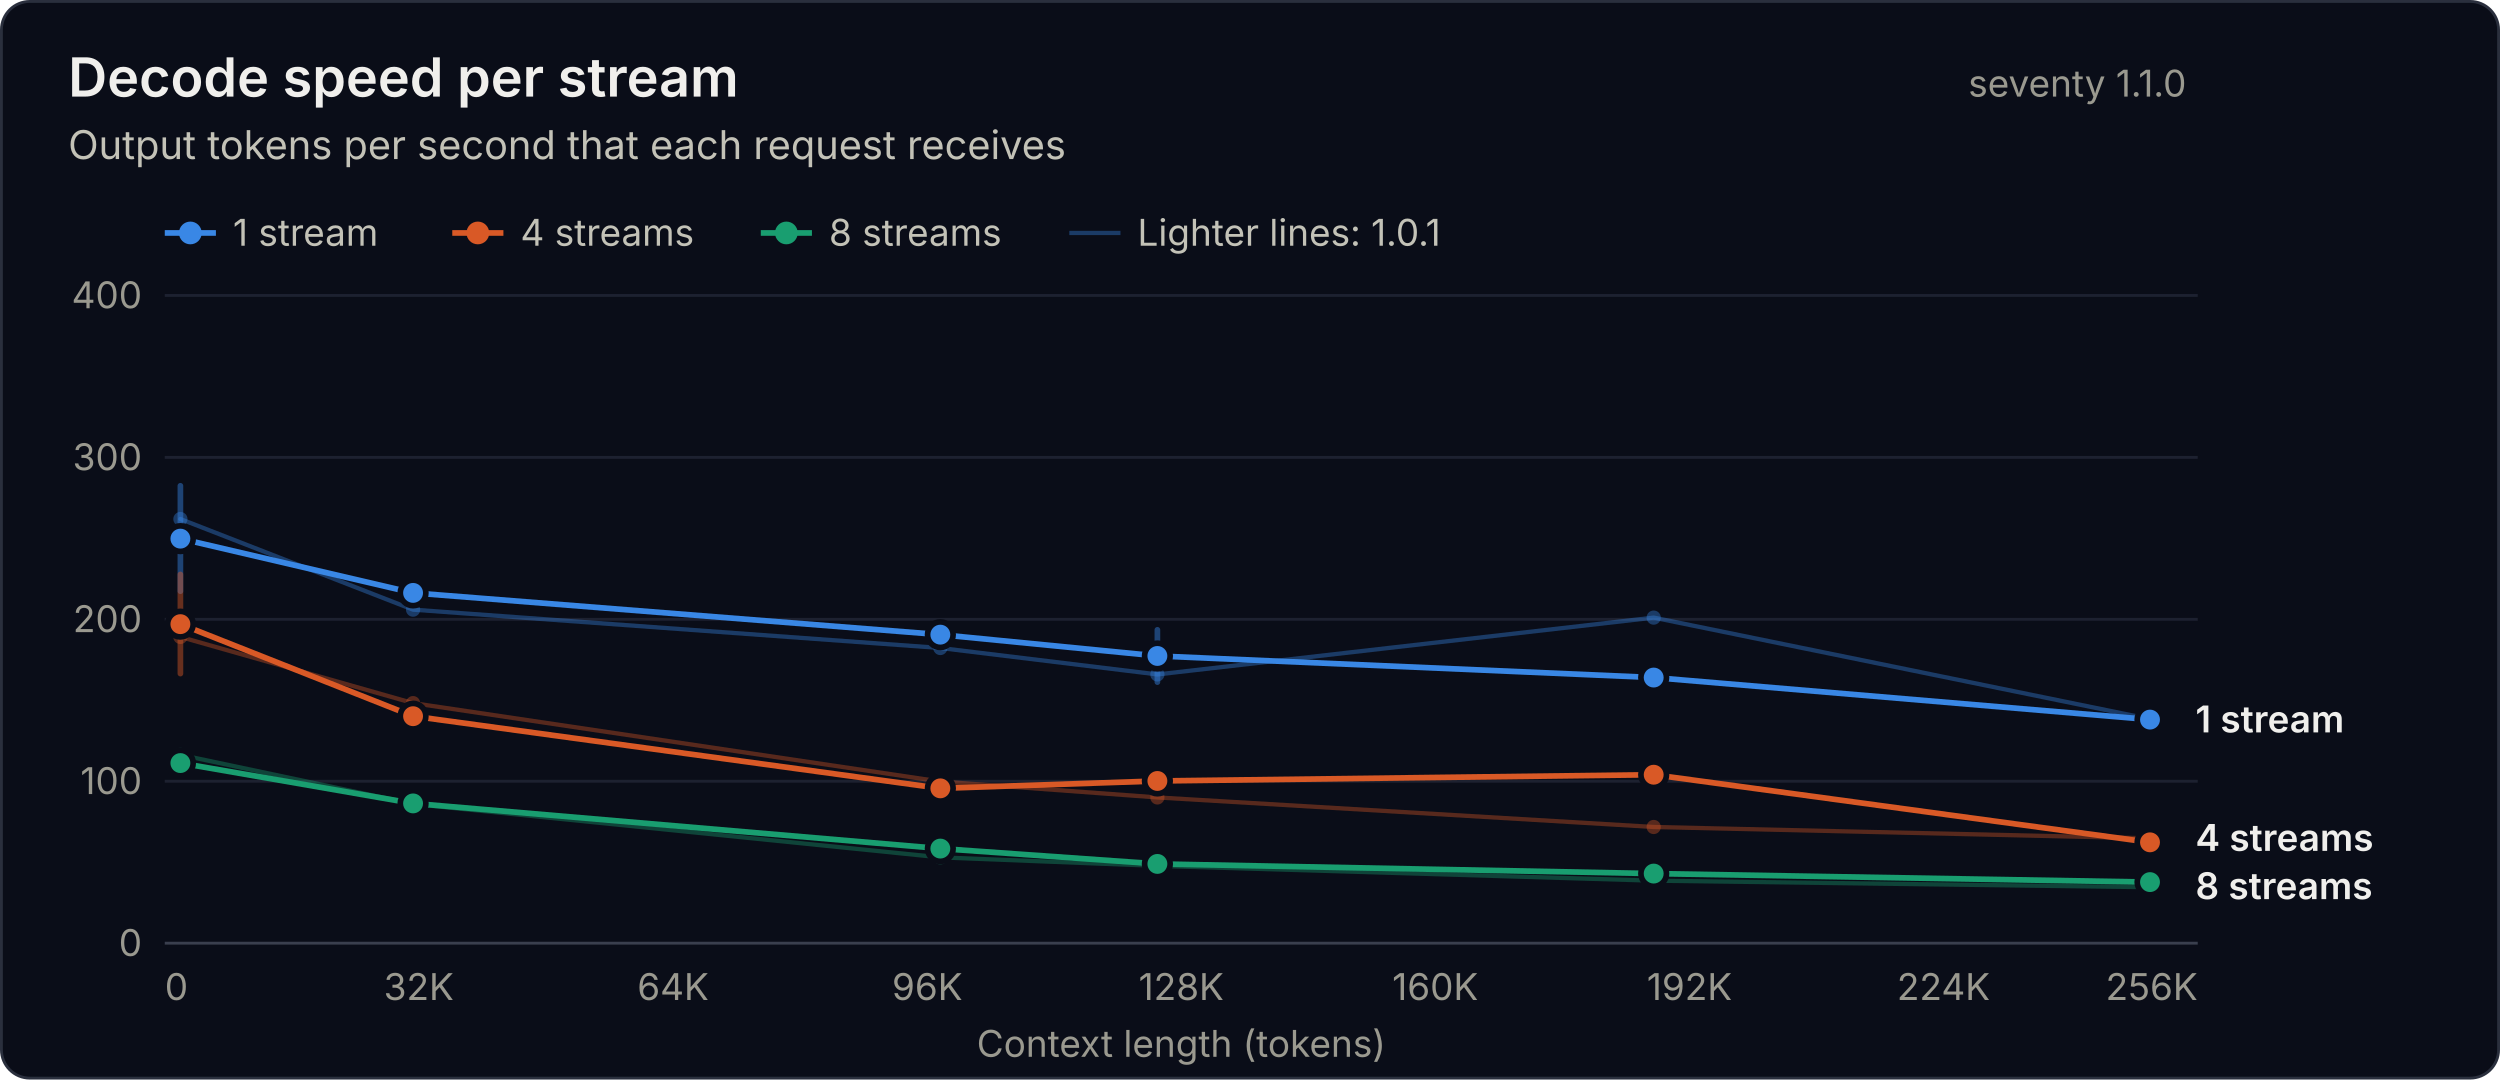
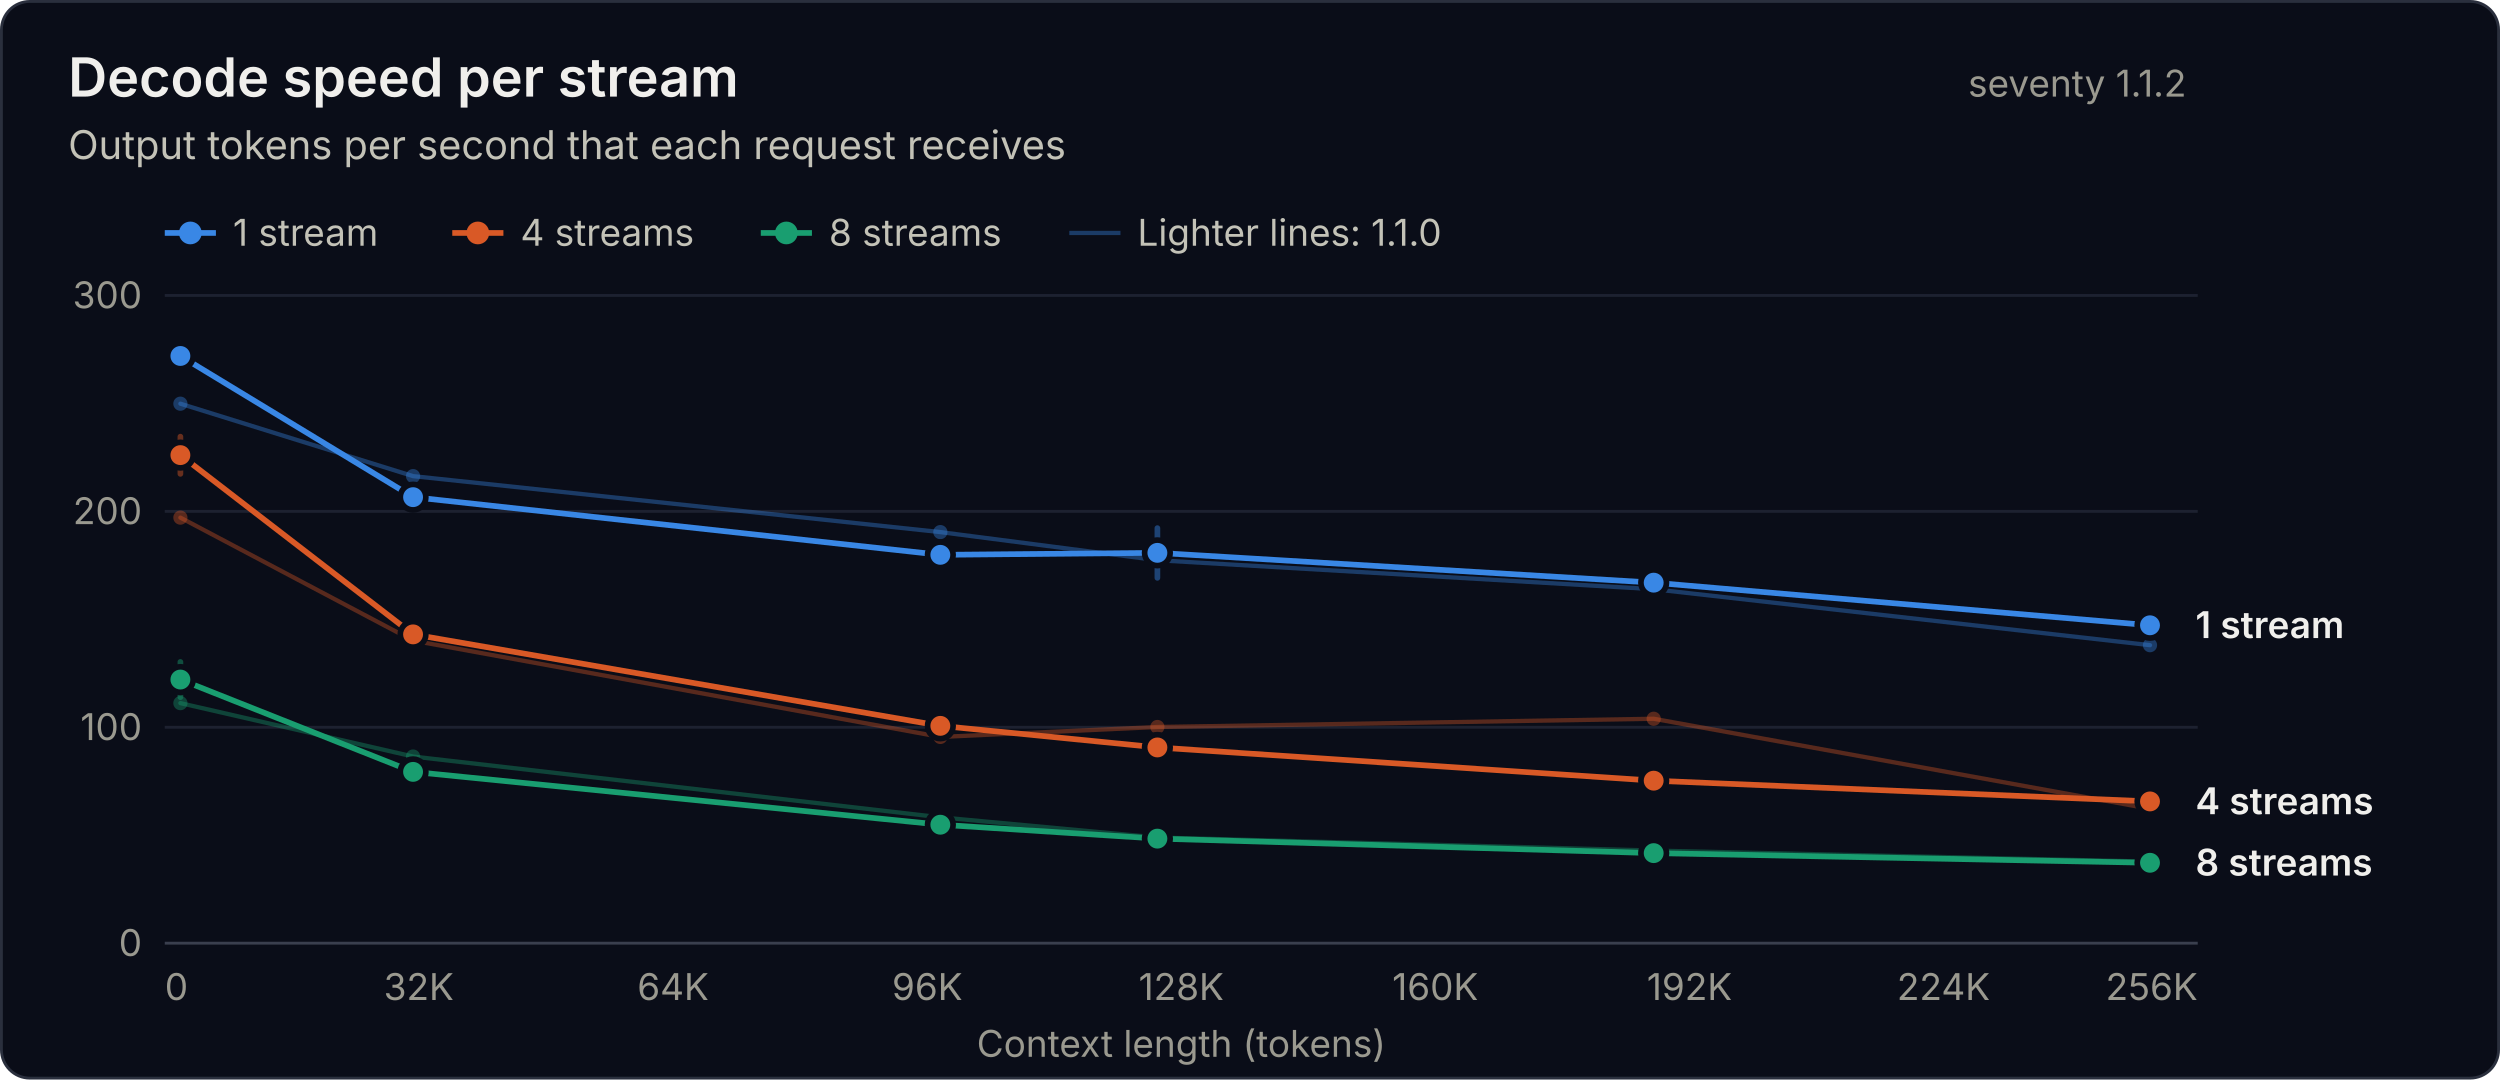
<svg xmlns="http://www.w3.org/2000/svg" viewBox="0 0 880 380" width="880" height="380" font-family="Inter, system-ui, -apple-system, 'Segoe UI', Helvetica, Arial, sans-serif" role="img" aria-label="Decode speed per stream">
  <rect x="0.5" y="0.5" width="879" height="379" rx="10" fill="#0a0d18" stroke="#2a2f3d" />
  <text x="24.0" y="34.0" font-size="19" font-weight="600" fill="#f0efec" text-anchor="start">Decode speed per stream</text>
  <text x="24.0" y="56.0" font-size="14" font-weight="400" fill="#c3c2b7" text-anchor="start">Output tokens per second that each request receives</text>
-   <text x="769.6" y="34.0" font-size="13" font-weight="400" fill="#9a998f" text-anchor="end">seventy 1.1.0</text>
+   <text x="769.6" y="34.0" font-size="13" font-weight="400" fill="#9a998f" text-anchor="end">seventy 1.1.2</text>
  <line x1="58" x2="773.6" y1="332.0" y2="332.0" stroke="#3a3f4e" stroke-width="1" />
  <text x="50.0" y="336.5" font-size="13" font-weight="400" fill="#9a998f" text-anchor="end">0</text>
-   <line x1="58" x2="773.6" y1="275.0" y2="275.0" stroke="#1d2130" stroke-width="1" />
-   <text x="50.0" y="279.5" font-size="13" font-weight="400" fill="#9a998f" text-anchor="end">100</text>
-   <line x1="58" x2="773.6" y1="218.0" y2="218.0" stroke="#1d2130" stroke-width="1" />
-   <text x="50.0" y="222.5" font-size="13" font-weight="400" fill="#9a998f" text-anchor="end">200</text>
-   <line x1="58" x2="773.6" y1="161.0" y2="161.0" stroke="#1d2130" stroke-width="1" />
-   <text x="50.0" y="165.5" font-size="13" font-weight="400" fill="#9a998f" text-anchor="end">300</text>
+   <line x1="58" x2="773.6" y1="256.0" y2="256.0" stroke="#1d2130" stroke-width="1" />
+   <text x="50.0" y="260.5" font-size="13" font-weight="400" fill="#9a998f" text-anchor="end">100</text>
+   <line x1="58" x2="773.6" y1="180.0" y2="180.0" stroke="#1d2130" stroke-width="1" />
+   <text x="50.0" y="184.5" font-size="13" font-weight="400" fill="#9a998f" text-anchor="end">200</text>
  <line x1="58" x2="773.6" y1="104.0" y2="104.0" stroke="#1d2130" stroke-width="1" />
-   <text x="50.0" y="108.5" font-size="13" font-weight="400" fill="#9a998f" text-anchor="end">400</text>
+   <text x="50.0" y="108.5" font-size="13" font-weight="400" fill="#9a998f" text-anchor="end">300</text>
  <text x="58.0" y="352.0" font-size="13" font-weight="400" fill="#9a998f" text-anchor="start">0</text>
  <text x="147.4" y="352.0" font-size="13" font-weight="400" fill="#9a998f" text-anchor="middle">32K</text>
  <text x="236.9" y="352.0" font-size="13" font-weight="400" fill="#9a998f" text-anchor="middle">64K</text>
  <text x="326.4" y="352.0" font-size="13" font-weight="400" fill="#9a998f" text-anchor="middle">96K</text>
  <text x="415.8" y="352.0" font-size="13" font-weight="400" fill="#9a998f" text-anchor="middle">128K</text>
  <text x="505.2" y="352.0" font-size="13" font-weight="400" fill="#9a998f" text-anchor="middle">160K</text>
  <text x="594.7" y="352.0" font-size="13" font-weight="400" fill="#9a998f" text-anchor="middle">192K</text>
  <text x="684.1" y="352.0" font-size="13" font-weight="400" fill="#9a998f" text-anchor="middle">224K</text>
  <text x="773.6" y="352.0" font-size="13" font-weight="400" fill="#9a998f" text-anchor="end">256K</text>
  <text x="415.8" y="372.0" font-size="13" font-weight="400" fill="#9a998f" text-anchor="middle">Context length (tokens)</text>
-   <polyline points="63.5,182.7 145.4,214.6 331.0,228.1 407.4,237.4 582.1,217.4 756.8,253.1" fill="none" stroke="#3987e5" stroke-opacity="0.38" stroke-width="1.5" stroke-linejoin="round" stroke-linecap="round" />
-   <circle cx="63.5" cy="182.7" r="2.5" fill="#3987e5" fill-opacity="0.38" />
-   <circle cx="145.4" cy="214.6" r="2.5" fill="#3987e5" fill-opacity="0.38" />
-   <circle cx="331.0" cy="228.1" r="2.5" fill="#3987e5" fill-opacity="0.38" />
-   <circle cx="407.4" cy="237.4" r="2.5" fill="#3987e5" fill-opacity="0.38" />
-   <circle cx="582.1" cy="217.4" r="2.5" fill="#3987e5" fill-opacity="0.38" />
-   <circle cx="756.8" cy="253.1" r="2.5" fill="#3987e5" fill-opacity="0.38" />
-   <polyline points="63.5,224.2 145.4,247.5 331.0,275.1 407.4,280.7 582.1,291.1 756.8,295.1" fill="none" stroke="#d95926" stroke-opacity="0.38" stroke-width="1.5" stroke-linejoin="round" stroke-linecap="round" />
-   <circle cx="63.5" cy="224.2" r="2.5" fill="#d95926" fill-opacity="0.38" />
-   <circle cx="145.4" cy="247.5" r="2.5" fill="#d95926" fill-opacity="0.38" />
-   <circle cx="331.0" cy="275.1" r="2.5" fill="#d95926" fill-opacity="0.38" />
-   <circle cx="407.4" cy="280.7" r="2.5" fill="#d95926" fill-opacity="0.38" />
-   <circle cx="582.1" cy="291.1" r="2.5" fill="#d95926" fill-opacity="0.38" />
-   <circle cx="756.8" cy="295.1" r="2.5" fill="#d95926" fill-opacity="0.38" />
-   <polyline points="63.5,265.7 145.4,283.0 331.0,301.8 407.4,304.8 582.1,310.0 756.8,312.3" fill="none" stroke="#199e70" stroke-opacity="0.38" stroke-width="1.5" stroke-linejoin="round" stroke-linecap="round" />
-   <circle cx="63.5" cy="265.7" r="2.5" fill="#199e70" fill-opacity="0.38" />
-   <circle cx="145.4" cy="283.0" r="2.5" fill="#199e70" fill-opacity="0.38" />
-   <circle cx="331.0" cy="301.8" r="2.5" fill="#199e70" fill-opacity="0.38" />
-   <circle cx="407.4" cy="304.8" r="2.5" fill="#199e70" fill-opacity="0.38" />
-   <circle cx="582.1" cy="310.0" r="2.5" fill="#199e70" fill-opacity="0.38" />
-   <circle cx="756.8" cy="312.3" r="2.5" fill="#199e70" fill-opacity="0.38" />
-   <polyline points="63.5,189.6 145.4,208.7 331.0,223.4 407.4,230.9 582.1,238.5 756.8,253.3" fill="none" stroke="#3987e5" stroke-width="2" stroke-linejoin="round" stroke-linecap="round" />
-   <line x1="63.5" x2="63.5" y1="208.1" y2="171.0" stroke="#3987e5" stroke-opacity="0.45" stroke-width="2" stroke-linecap="round" />
-   <circle cx="63.5" cy="189.6" r="4.5" fill="#3987e5" stroke="#0a0d18" stroke-width="2" />
-   <line x1="145.4" x2="145.4" y1="210.5" y2="206.9" stroke="#3987e5" stroke-opacity="0.45" stroke-width="2" stroke-linecap="round" />
-   <circle cx="145.4" cy="208.7" r="4.5" fill="#3987e5" stroke="#0a0d18" stroke-width="2" />
-   <line x1="331.0" x2="331.0" y1="226.6" y2="220.3" stroke="#3987e5" stroke-opacity="0.45" stroke-width="2" stroke-linecap="round" />
-   <circle cx="331.0" cy="223.4" r="4.5" fill="#3987e5" stroke="#0a0d18" stroke-width="2" />
-   <line x1="407.4" x2="407.4" y1="240.1" y2="221.7" stroke="#3987e5" stroke-opacity="0.45" stroke-width="2" stroke-linecap="round" />
-   <circle cx="407.4" cy="230.9" r="4.5" fill="#3987e5" stroke="#0a0d18" stroke-width="2" />
-   <line x1="582.1" x2="582.1" y1="240.9" y2="236.2" stroke="#3987e5" stroke-opacity="0.45" stroke-width="2" stroke-linecap="round" />
-   <circle cx="582.1" cy="238.5" r="4.5" fill="#3987e5" stroke="#0a0d18" stroke-width="2" />
-   <line x1="756.8" x2="756.8" y1="255.2" y2="251.5" stroke="#3987e5" stroke-opacity="0.45" stroke-width="2" stroke-linecap="round" />
-   <circle cx="756.8" cy="253.3" r="4.5" fill="#3987e5" stroke="#0a0d18" stroke-width="2" />
-   <polyline points="63.5,219.7 145.4,252.1 331.0,277.5 407.4,274.9 582.1,272.7 756.8,296.5" fill="none" stroke="#d95926" stroke-width="2" stroke-linejoin="round" stroke-linecap="round" />
-   <line x1="63.5" x2="63.5" y1="237.1" y2="202.2" stroke="#d95926" stroke-opacity="0.45" stroke-width="2" stroke-linecap="round" />
-   <circle cx="63.5" cy="219.7" r="4.5" fill="#d95926" stroke="#0a0d18" stroke-width="2" />
-   <line x1="145.4" x2="145.4" y1="254.8" y2="249.5" stroke="#d95926" stroke-opacity="0.45" stroke-width="2" stroke-linecap="round" />
-   <circle cx="145.4" cy="252.1" r="4.5" fill="#d95926" stroke="#0a0d18" stroke-width="2" />
-   <line x1="331.0" x2="331.0" y1="279.7" y2="275.4" stroke="#d95926" stroke-opacity="0.45" stroke-width="2" stroke-linecap="round" />
-   <circle cx="331.0" cy="277.5" r="4.5" fill="#d95926" stroke="#0a0d18" stroke-width="2" />
-   <line x1="407.4" x2="407.4" y1="276.2" y2="273.6" stroke="#d95926" stroke-opacity="0.45" stroke-width="2" stroke-linecap="round" />
-   <circle cx="407.4" cy="274.9" r="4.5" fill="#d95926" stroke="#0a0d18" stroke-width="2" />
-   <line x1="582.1" x2="582.1" y1="275.3" y2="270.2" stroke="#d95926" stroke-opacity="0.45" stroke-width="2" stroke-linecap="round" />
-   <circle cx="582.1" cy="272.7" r="4.5" fill="#d95926" stroke="#0a0d18" stroke-width="2" />
-   <circle cx="756.8" cy="296.5" r="4.5" fill="#d95926" stroke="#0a0d18" stroke-width="2" />
-   <polyline points="63.5,268.6 145.4,282.8 331.0,298.7 407.4,304.1 582.1,307.5 756.8,310.5" fill="none" stroke="#199e70" stroke-width="2" stroke-linejoin="round" stroke-linecap="round" />
-   <line x1="63.5" x2="63.5" y1="270.5" y2="266.7" stroke="#199e70" stroke-opacity="0.45" stroke-width="2" stroke-linecap="round" />
-   <circle cx="63.5" cy="268.6" r="4.5" fill="#199e70" stroke="#0a0d18" stroke-width="2" />
-   <circle cx="145.4" cy="282.8" r="4.5" fill="#199e70" stroke="#0a0d18" stroke-width="2" />
-   <circle cx="331.0" cy="298.7" r="4.5" fill="#199e70" stroke="#0a0d18" stroke-width="2" />
-   <line x1="407.4" x2="407.4" y1="306.3" y2="302.0" stroke="#199e70" stroke-opacity="0.45" stroke-width="2" stroke-linecap="round" />
-   <circle cx="407.4" cy="304.1" r="4.5" fill="#199e70" stroke="#0a0d18" stroke-width="2" />
-   <line x1="582.1" x2="582.1" y1="308.3" y2="306.8" stroke="#199e70" stroke-opacity="0.45" stroke-width="2" stroke-linecap="round" />
-   <circle cx="582.1" cy="307.5" r="4.5" fill="#199e70" stroke="#0a0d18" stroke-width="2" />
-   <circle cx="756.8" cy="310.5" r="4.5" fill="#199e70" stroke="#0a0d18" stroke-width="2" />
-   <text x="772.8" y="257.8" font-size="13" font-weight="600" fill="#f0efec" text-anchor="start" paint-order="stroke" stroke="#0a0d18" stroke-width="4" stroke-linejoin="round">1 stream</text>
-   <text x="772.8" y="299.5" font-size="13" font-weight="600" fill="#f0efec" text-anchor="start" paint-order="stroke" stroke="#0a0d18" stroke-width="4" stroke-linejoin="round">4 streams</text>
-   <text x="772.8" y="316.5" font-size="13" font-weight="600" fill="#f0efec" text-anchor="start" paint-order="stroke" stroke="#0a0d18" stroke-width="4" stroke-linejoin="round">8 streams</text>
+   <polyline points="63.5,142.1 145.4,167.6 331.0,187.3 407.4,197.2 582.1,207.4 756.8,227.1" fill="none" stroke="#3987e5" stroke-opacity="0.38" stroke-width="1.5" stroke-linejoin="round" stroke-linecap="round" />
+   <circle cx="63.5" cy="142.1" r="2.5" fill="#3987e5" fill-opacity="0.38" />
+   <circle cx="145.4" cy="167.6" r="2.5" fill="#3987e5" fill-opacity="0.38" />
+   <circle cx="331.0" cy="187.3" r="2.5" fill="#3987e5" fill-opacity="0.38" />
+   <circle cx="407.4" cy="197.2" r="2.5" fill="#3987e5" fill-opacity="0.38" />
+   <circle cx="582.1" cy="207.4" r="2.5" fill="#3987e5" fill-opacity="0.38" />
+   <circle cx="756.8" cy="227.1" r="2.5" fill="#3987e5" fill-opacity="0.38" />
+   <polyline points="63.5,182.2 145.4,225.5 331.0,259.4 407.4,255.9 582.1,253.0 756.8,284.7" fill="none" stroke="#d95926" stroke-opacity="0.38" stroke-width="1.5" stroke-linejoin="round" stroke-linecap="round" />
+   <circle cx="63.5" cy="182.2" r="2.5" fill="#d95926" fill-opacity="0.38" />
+   <circle cx="145.4" cy="225.5" r="2.5" fill="#d95926" fill-opacity="0.38" />
+   <circle cx="331.0" cy="259.4" r="2.5" fill="#d95926" fill-opacity="0.38" />
+   <circle cx="407.4" cy="255.9" r="2.5" fill="#d95926" fill-opacity="0.38" />
+   <circle cx="582.1" cy="253.0" r="2.5" fill="#d95926" fill-opacity="0.38" />
+   <circle cx="756.8" cy="284.7" r="2.5" fill="#d95926" fill-opacity="0.38" />
+   <polyline points="63.5,247.5 145.4,266.3 331.0,287.7 407.4,294.8 582.1,299.4 756.8,303.3" fill="none" stroke="#199e70" stroke-opacity="0.38" stroke-width="1.5" stroke-linejoin="round" stroke-linecap="round" />
+   <circle cx="63.5" cy="247.5" r="2.5" fill="#199e70" fill-opacity="0.38" />
+   <circle cx="145.4" cy="266.3" r="2.5" fill="#199e70" fill-opacity="0.38" />
+   <circle cx="331.0" cy="287.7" r="2.5" fill="#199e70" fill-opacity="0.38" />
+   <circle cx="407.4" cy="294.8" r="2.5" fill="#199e70" fill-opacity="0.38" />
+   <circle cx="582.1" cy="299.4" r="2.5" fill="#199e70" fill-opacity="0.38" />
+   <circle cx="756.8" cy="303.3" r="2.5" fill="#199e70" fill-opacity="0.38" />
+   <polyline points="63.5,125.3 145.4,175.0 331.0,195.3 407.4,194.6 582.1,205.1 756.8,220.1" fill="none" stroke="#3987e5" stroke-width="2" stroke-linejoin="round" stroke-linecap="round" />
+   <line x1="63.5" x2="63.5" y1="129.6" y2="121.0" stroke="#3987e5" stroke-opacity="0.45" stroke-width="2" stroke-linecap="round" />
+   <circle cx="63.5" cy="125.3" r="4.5" fill="#3987e5" stroke="#0a0d18" stroke-width="2" />
+   <line x1="145.4" x2="145.4" y1="177.0" y2="172.9" stroke="#3987e5" stroke-opacity="0.45" stroke-width="2" stroke-linecap="round" />
+   <circle cx="145.4" cy="175.0" r="4.5" fill="#3987e5" stroke="#0a0d18" stroke-width="2" />
+   <line x1="331.0" x2="331.0" y1="198.2" y2="192.3" stroke="#3987e5" stroke-opacity="0.45" stroke-width="2" stroke-linecap="round" />
+   <circle cx="331.0" cy="195.3" r="4.5" fill="#3987e5" stroke="#0a0d18" stroke-width="2" />
+   <line x1="407.4" x2="407.4" y1="203.4" y2="185.9" stroke="#3987e5" stroke-opacity="0.45" stroke-width="2" stroke-linecap="round" />
+   <circle cx="407.4" cy="194.6" r="4.5" fill="#3987e5" stroke="#0a0d18" stroke-width="2" />
+   <line x1="582.1" x2="582.1" y1="207.8" y2="202.4" stroke="#3987e5" stroke-opacity="0.45" stroke-width="2" stroke-linecap="round" />
+   <circle cx="582.1" cy="205.1" r="4.5" fill="#3987e5" stroke="#0a0d18" stroke-width="2" />
+   <line x1="756.8" x2="756.8" y1="223.3" y2="216.9" stroke="#3987e5" stroke-opacity="0.45" stroke-width="2" stroke-linecap="round" />
+   <circle cx="756.8" cy="220.1" r="4.5" fill="#3987e5" stroke="#0a0d18" stroke-width="2" />
+   <polyline points="63.5,160.2 145.4,223.3 331.0,255.5 407.4,263.1 582.1,274.8 756.8,282.1" fill="none" stroke="#d95926" stroke-width="2" stroke-linejoin="round" stroke-linecap="round" />
+   <line x1="63.5" x2="63.5" y1="166.8" y2="153.7" stroke="#d95926" stroke-opacity="0.45" stroke-width="2" stroke-linecap="round" />
+   <circle cx="63.5" cy="160.2" r="4.5" fill="#d95926" stroke="#0a0d18" stroke-width="2" />
+   <line x1="145.4" x2="145.4" y1="224.3" y2="222.3" stroke="#d95926" stroke-opacity="0.45" stroke-width="2" stroke-linecap="round" />
+   <circle cx="145.4" cy="223.3" r="4.5" fill="#d95926" stroke="#0a0d18" stroke-width="2" />
+   <line x1="331.0" x2="331.0" y1="258.7" y2="252.4" stroke="#d95926" stroke-opacity="0.45" stroke-width="2" stroke-linecap="round" />
+   <circle cx="331.0" cy="255.5" r="4.5" fill="#d95926" stroke="#0a0d18" stroke-width="2" />
+   <line x1="407.4" x2="407.4" y1="265.6" y2="260.6" stroke="#d95926" stroke-opacity="0.45" stroke-width="2" stroke-linecap="round" />
+   <circle cx="407.4" cy="263.1" r="4.5" fill="#d95926" stroke="#0a0d18" stroke-width="2" />
+   <circle cx="582.1" cy="274.8" r="4.5" fill="#d95926" stroke="#0a0d18" stroke-width="2" />
+   <circle cx="756.8" cy="282.1" r="4.5" fill="#d95926" stroke="#0a0d18" stroke-width="2" />
+   <polyline points="63.5,239.2 145.4,271.7 331.0,290.3 407.4,295.2 582.1,300.3 756.8,303.7" fill="none" stroke="#199e70" stroke-width="2" stroke-linejoin="round" stroke-linecap="round" />
+   <line x1="63.5" x2="63.5" y1="245.4" y2="233.0" stroke="#199e70" stroke-opacity="0.45" stroke-width="2" stroke-linecap="round" />
+   <circle cx="63.5" cy="239.2" r="4.5" fill="#199e70" stroke="#0a0d18" stroke-width="2" />
+   <line x1="145.4" x2="145.4" y1="274.4" y2="268.9" stroke="#199e70" stroke-opacity="0.45" stroke-width="2" stroke-linecap="round" />
+   <circle cx="145.4" cy="271.7" r="4.5" fill="#199e70" stroke="#0a0d18" stroke-width="2" />
+   <line x1="331.0" x2="331.0" y1="291.8" y2="288.8" stroke="#199e70" stroke-opacity="0.45" stroke-width="2" stroke-linecap="round" />
+   <circle cx="331.0" cy="290.3" r="4.5" fill="#199e70" stroke="#0a0d18" stroke-width="2" />
+   <line x1="407.4" x2="407.4" y1="296.0" y2="294.5" stroke="#199e70" stroke-opacity="0.45" stroke-width="2" stroke-linecap="round" />
+   <circle cx="407.4" cy="295.2" r="4.5" fill="#199e70" stroke="#0a0d18" stroke-width="2" />
+   <line x1="582.1" x2="582.1" y1="301.4" y2="299.2" stroke="#199e70" stroke-opacity="0.45" stroke-width="2" stroke-linecap="round" />
+   <circle cx="582.1" cy="300.3" r="4.5" fill="#199e70" stroke="#0a0d18" stroke-width="2" />
+   <line x1="756.8" x2="756.8" y1="305.2" y2="302.1" stroke="#199e70" stroke-opacity="0.45" stroke-width="2" stroke-linecap="round" />
+   <circle cx="756.8" cy="303.7" r="4.5" fill="#199e70" stroke="#0a0d18" stroke-width="2" />
+   <text x="772.8" y="224.6" font-size="13" font-weight="600" fill="#f0efec" text-anchor="start" paint-order="stroke" stroke="#0a0d18" stroke-width="4" stroke-linejoin="round">1 stream</text>
+   <text x="772.8" y="286.6" font-size="13" font-weight="600" fill="#f0efec" text-anchor="start" paint-order="stroke" stroke="#0a0d18" stroke-width="4" stroke-linejoin="round">4 streams</text>
+   <text x="772.8" y="308.2" font-size="13" font-weight="600" fill="#f0efec" text-anchor="start" paint-order="stroke" stroke="#0a0d18" stroke-width="4" stroke-linejoin="round">8 streams</text>
  <line x1="58" x2="76" y1="82" y2="82" stroke="#3987e5" stroke-width="2" />
  <circle cx="67" cy="82" r="4" fill="#3987e5" />
  <text x="82.0" y="86.5" font-size="13" font-weight="400" fill="#c3c2b7" text-anchor="start">1 stream</text>
  <line x1="159.2" x2="177.2" y1="82" y2="82" stroke="#d95926" stroke-width="2" />
  <circle cx="168.2" cy="82" r="4" fill="#d95926" />
  <text x="183.2" y="86.5" font-size="13" font-weight="400" fill="#c3c2b7" text-anchor="start">4 streams</text>
  <line x1="267.8" x2="285.8" y1="82" y2="82" stroke="#199e70" stroke-width="2" />
  <circle cx="276.8" cy="82" r="4" fill="#199e70" />
  <text x="291.8" y="86.5" font-size="13" font-weight="400" fill="#c3c2b7" text-anchor="start">8 streams</text>
  <line x1="376.4" x2="394.4" y1="82" y2="82" stroke="#3987e5" stroke-opacity="0.38" stroke-width="1.5" />
-   <text x="400.4" y="86.5" font-size="13" font-weight="400" fill="#c3c2b7" text-anchor="start">Lighter lines: 1.0.1</text>
+   <text x="400.4" y="86.5" font-size="13" font-weight="400" fill="#c3c2b7" text-anchor="start">Lighter lines: 1.1.0</text>
</svg>
